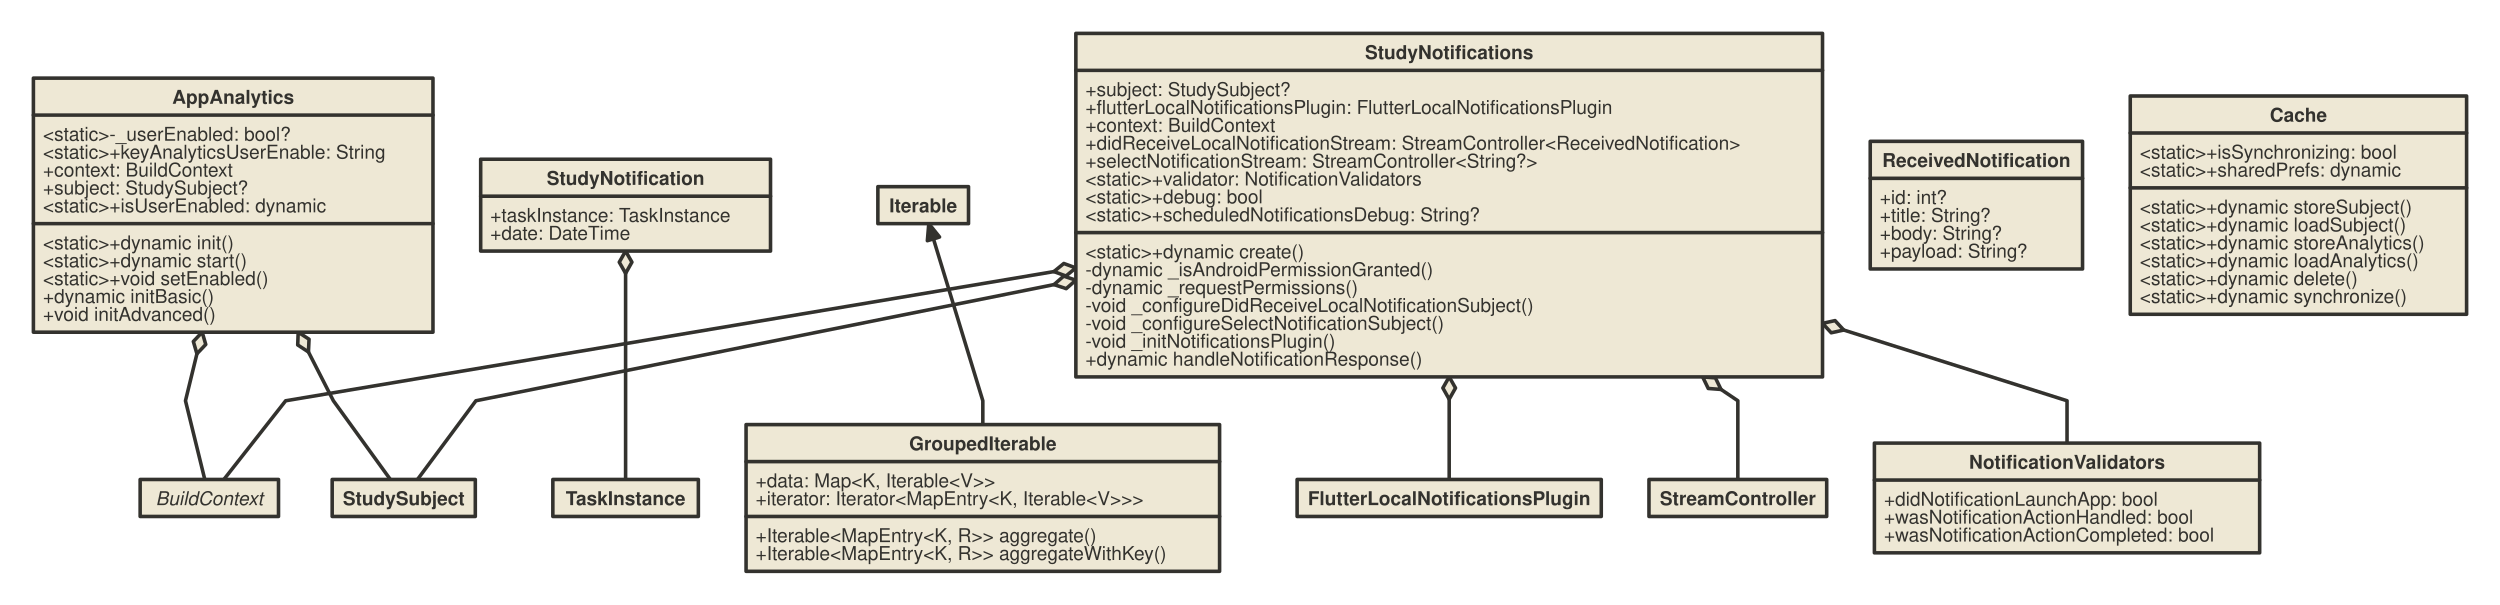
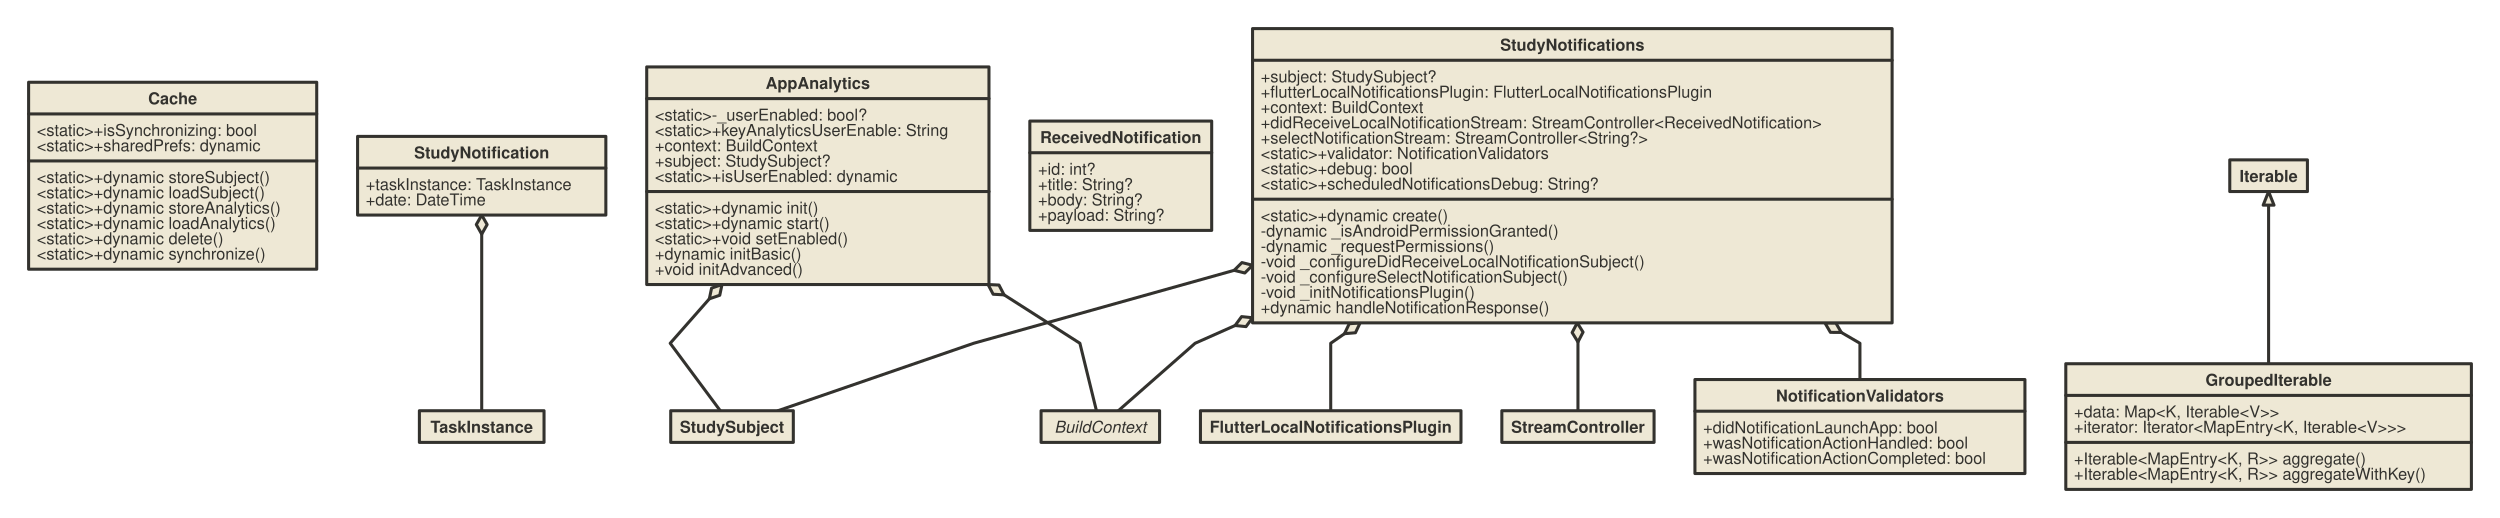
- <svg xmlns="http://www.w3.org/2000/svg" version="1.1" baseProfile="full" width="2096.0" height="507.0" viewbox="0 0 2096 507">
-   <g stroke-width="1.0" text-align="left" font="12pt Helvetica, Arial, sans-serif" font-size="12pt" font-family="Helvetica" font-weight="normal" font-style="normal">
+ <svg xmlns="http://www.w3.org/2000/svg" version="1.1" baseProfile="full" width="2447.0" height="507.0" viewbox="0 0 2447 507">
+   <g stroke-width="1.0" text-align="left" font="12pt Helvetica, Arial, sans-serif" font-size="12pt" font-family="Helvetica" font-weight="bold" font-style="normal">
    <g font-family="Helvetica" font-size="12pt" font-weight="bold" font-style="normal" stroke-width="3.0" stroke-linejoin="round" stroke-linecap="round" stroke="#33322E">
      <g stroke="transparent" fill="transparent">
-         <rect x="0.0" y="0.0" height="507.0" width="2096.0" stroke="none" />
+         <rect x="0.0" y="0.0" height="507.0" width="2447.0" stroke="none" />
      </g>
      <g transform="translate(8, 8)" fill="#33322E">
-         <g transform="translate(20, 20)" fill="#33322E" font-family="Helvetica" font-size="12pt" font-weight="normal" font-style="normal">
-           <path d="M137.1 268.6 L127.5 308 L143.696 374 L143.7 374.0 " fill="none" />
-           <g fill="#eee8d5">
-             <path d="M144.5 260.8 L137.1 268.6 L134.1 258.3 L141.5 250.5 Z" />
-           </g>
-           <path d="M230.6 267.1 L251.5 308 L299.279 374 L299.3 374.0 " fill="none" />
-           <g fill="#eee8d5">
-             <path d="M231.1 256.4 L230.6 267.1 L221.6 261.2 L222.0 250.5 Z" />
-           </g>
-           <path d="M496.5 201.2 L496.5 308 L496.5 374 L496.5 374.0 " fill="none" />
-           <g fill="#eee8d5">
-             <path d="M501.8 191.8 L496.5 201.2 L491.2 191.8 L496.5 182.5 Z" />
-           </g>
-           <path d="M754.6 172.3 L796 308 L796 328 L796.0 328.0 " fill="none" />
-           <path d="M759.7 170.7 L754.6 172.3 L749.5 173.8 L750.7 159.5 Z" />
-           <path d="M855.7 210.6 L371 308 L322.006 374 L322.0 374.0 " fill="none" />
-           <g fill="#eee8d5">
-             <path d="M865.9 214.0 L855.7 210.6 L863.8 203.5 L874.0 206.9 Z" />
-           </g>
-           <path d="M1187.0 306.7 L1187 308 L1187 374 L1187.0 374.0 " fill="none" />
-           <g fill="#eee8d5">
-             <path d="M1192.3 297.3 L1187.0 306.7 L1181.7 297.3 L1187.0 288.0 Z" />
-           </g>
-           <path d="M855.6 199.7 L211.5 308 L159.672 374 L159.7 374.0 " fill="none" />
-           <g fill="#eee8d5">
-             <path d="M865.7 203.4 L855.6 199.7 L863.9 192.9 L874.0 196.6 Z" />
-           </g>
-           <path d="M1414.9 298.5 L1429 308 L1429 374 L1429.0 374.0 " fill="none" />
-           <g fill="#eee8d5">
-             <path d="M1410.2 288.8 L1414.9 298.5 L1404.2 297.7 L1399.5 288.0 Z" />
-           </g>
-           <path d="M1517.8 248.7 L1705 308 L1705 343.5 L1705.0 343.5 " fill="none" />
-           <g fill="#eee8d5">
-             <path d="M1510.5 240.8 L1517.8 248.7 L1507.3 251.0 L1500.0 243.1 Z" />
-           </g>
-           <g data-name="AppAnalytics">
-             <g fill="#eee8d5" stroke="#33322E" data-name="AppAnalytics">
-               <rect x="0.0" y="37.5" height="213.0" width="335.0" data-name="AppAnalytics" />
-               <path d="M0.0 68.5 L335.0 68.5" fill="none" data-name="AppAnalytics" />
-               <path d="M0.0 159.5 L335.0 159.5" fill="none" data-name="AppAnalytics" />
-             </g>
-             <g transform="translate(0, 37.5)" font-family="Helvetica" font-size="12pt" font-weight="bold" font-style="normal" data-name="AppAnalytics">
-               <g transform="translate(8, 8)" fill="#33322E" text-align="center" data-name="AppAnalytics">
-                 <text x="159.5" y="13.5" stroke="none" text-anchor="middle" data-name="AppAnalytics">AppAnalytics</text>
-               </g>
-             </g>
-             <g transform="translate(0, 68.5)" font-family="Helvetica" font-size="12pt" font-weight="normal" font-style="normal" data-name="AppAnalytics">
-               <g transform="translate(8, 8)" fill="#33322E" text-align="left" data-name="AppAnalytics">
-                 <text x="0.0" y="13.5" stroke="none" data-name="AppAnalytics">&lt;static&gt;-_userEnabled: bool?</text>
-                 <text x="0.0" y="28.5" stroke="none" data-name="AppAnalytics">&lt;static&gt;+keyAnalyticsUserEnable: String</text>
-                 <text x="0.0" y="43.5" stroke="none" data-name="AppAnalytics">+context: BuildContext</text>
-                 <text x="0.0" y="58.5" stroke="none" data-name="AppAnalytics">+subject: StudySubject?</text>
-                 <text x="0.0" y="73.5" stroke="none" data-name="AppAnalytics">&lt;static&gt;+isUserEnabled: dynamic</text>
-               </g>
-             </g>
-             <g transform="translate(0, 159.5)" font-family="Helvetica" font-size="12pt" font-weight="normal" font-style="normal" data-name="AppAnalytics">
-               <g transform="translate(8, 8)" fill="#33322E" text-align="left" data-name="AppAnalytics">
-                 <text x="0.0" y="13.5" stroke="none" data-name="AppAnalytics">&lt;static&gt;+dynamic init()</text>
-                 <text x="0.0" y="28.5" stroke="none" data-name="AppAnalytics">&lt;static&gt;+dynamic start()</text>
-                 <text x="0.0" y="43.5" stroke="none" data-name="AppAnalytics">&lt;static&gt;+void setEnabled()</text>
-                 <text x="0.0" y="58.5" stroke="none" data-name="AppAnalytics">+dynamic initBasic()</text>
-                 <text x="0.0" y="73.5" stroke="none" data-name="AppAnalytics">+void initAdvanced()</text>
-               </g>
-             </g>
-           </g>
-           <g data-name="BuildContext">
-             <g fill="#eee8d5" stroke="#33322E" data-name="BuildContext">
-               <rect x="89.5" y="374.0" height="31.0" width="116.0" data-name="BuildContext" />
-             </g>
-             <g transform="translate(89.5, 374)" font-family="Helvetica" font-size="12pt" font-weight="normal" font-style="italic" data-name="BuildContext">
-               <g transform="translate(8, 8)" fill="#33322E" text-align="center" data-name="BuildContext">
-                 <text x="50.0" y="13.5" stroke="none" text-anchor="middle" data-name="BuildContext">BuildContext</text>
-               </g>
-             </g>
-           </g>
-           <g data-name="StudySubject">
-             <g fill="#eee8d5" stroke="#33322E" data-name="StudySubject">
-               <rect x="250.5" y="374.0" height="31.0" width="120.0" data-name="StudySubject" />
-             </g>
-             <g transform="translate(250.5, 374)" font-family="Helvetica" font-size="12pt" font-weight="bold" font-style="normal" data-name="StudySubject">
-               <g transform="translate(8, 8)" fill="#33322E" text-align="center" data-name="StudySubject">
-                 <text x="52.0" y="13.5" stroke="none" text-anchor="middle" data-name="StudySubject">StudySubject</text>
+         <g transform="translate(20, 20)" fill="#eee8d5" font-family="Helvetica" font-size="12pt" font-weight="normal" font-style="normal">
+           <path d="M443.5 201.2 L443.5 308 L443.5 374 L443.5 374.0 " fill="none" />
+           <g fill="#eee8d5">
+             <path d="M448.8 191.8 L443.5 201.2 L438.2 191.8 L443.5 182.5 Z" />
+           </g>
+           <path d="M1180.0 236.6 L925 308 L733.479 374 L733.5 374.0 " fill="none" />
+           <g fill="#eee8d5">
+             <path d="M1190.4 239.2 L1180.0 236.6 L1187.6 229.0 L1198.0 231.6 Z" />
+           </g>
+           <path d="M1288.0 298.6 L1274.5 308 L1274.5 374 L1274.5 374.0 " fill="none" />
+           <g fill="#eee8d5">
+             <path d="M1298.7 297.7 L1288.0 298.6 L1292.6 288.9 L1303.3 288.0 Z" />
+           </g>
+           <path d="M1180.9 290.6 L1141.75 308 L1066.64 374 L1066.6 374.0 " fill="none" />
+           <g fill="#eee8d5">
+             <path d="M1191.6 291.7 L1180.9 290.6 L1187.3 281.9 L1198.0 283.0 Z" />
+           </g>
+           <path d="M1516.5 306.7 L1516.5 308 L1516.5 374 L1516.5 374.0 " fill="none" />
+           <g fill="#eee8d5">
+             <path d="M1521.5 297.1 L1516.5 306.7 L1510.8 297.5 L1515.8 288.0 Z" />
+           </g>
+           <path d="M1774.3 297.4 L1792.5 308 L1792.5 343.5 L1792.5 343.5 " fill="none" />
+           <g fill="#eee8d5">
+             <path d="M1768.9 288.1 L1774.3 297.4 L1763.6 297.3 L1758.2 288.0 Z" />
+           </g>
+           <path d="M954.8 260.6 L1029 308 L1045.196 374 L1045.2 374.0 " fill="none" />
+           <g fill="#eee8d5">
+             <path d="M949.8 251.0 L954.8 260.6 L944.1 260.0 L939.1 250.5 Z" />
+           </g>
+           <path d="M666.3 264.5 L628 308 L676.994 374 L677.0 374.0 " fill="none" />
+           <g fill="#eee8d5">
+             <path d="M676.5 261.0 L666.3 264.5 L668.5 254.0 L678.7 250.5 Z" />
+           </g>
+           <path d="M2192.5 172.8 L2192.5 308 L2192.5 328 L2192.5 328.0 " fill="none" />
+           <path d="M2197.8 172.8 L2192.5 172.8 L2187.2 172.8 L2192.5 159.5 Z" />
+           <g data-name="Cache">
+             <g fill="#eee8d5" stroke="#33322E" data-name="Cache">
+               <rect x="0.0" y="52.5" height="183.0" width="282.0" data-name="Cache" />
+               <path d="M0.0 83.5 L282.0 83.5" fill="none" data-name="Cache" />
+               <path d="M0.0 129.5 L282.0 129.5" fill="none" data-name="Cache" />
+             </g>
+             <g transform="translate(0, 52.5)" font-family="Helvetica" font-size="12pt" font-weight="bold" font-style="normal" data-name="Cache">
+               <g transform="translate(8, 8)" fill="#33322E" text-align="center" data-name="Cache">
+                 <text x="133.0" y="13.5" stroke="none" text-anchor="middle" data-name="Cache">Cache</text>
+               </g>
+             </g>
+             <g transform="translate(0, 83.5)" font-family="Helvetica" font-size="12pt" font-weight="normal" font-style="normal" data-name="Cache">
+               <g transform="translate(8, 8)" fill="#33322E" text-align="left" data-name="Cache">
+                 <text x="0.0" y="13.5" stroke="none" data-name="Cache">&lt;static&gt;+isSynchronizing: bool</text>
+                 <text x="0.0" y="28.5" stroke="none" data-name="Cache">&lt;static&gt;+sharedPrefs: dynamic</text>
+               </g>
+             </g>
+             <g transform="translate(0, 129.5)" font-family="Helvetica" font-size="12pt" font-weight="normal" font-style="normal" data-name="Cache">
+               <g transform="translate(8, 8)" fill="#33322E" text-align="left" data-name="Cache">
+                 <text x="0.0" y="13.5" stroke="none" data-name="Cache">&lt;static&gt;+dynamic storeSubject()</text>
+                 <text x="0.0" y="28.5" stroke="none" data-name="Cache">&lt;static&gt;+dynamic loadSubject()</text>
+                 <text x="0.0" y="43.5" stroke="none" data-name="Cache">&lt;static&gt;+dynamic storeAnalytics()</text>
+                 <text x="0.0" y="58.5" stroke="none" data-name="Cache">&lt;static&gt;+dynamic loadAnalytics()</text>
+                 <text x="0.0" y="73.5" stroke="none" data-name="Cache">&lt;static&gt;+dynamic delete()</text>
+                 <text x="0.0" y="88.5" stroke="none" data-name="Cache">&lt;static&gt;+dynamic synchronize()</text>
              </g>
            </g>
          </g>
          <g data-name="StudyNotification">
            <g fill="#eee8d5" stroke="#33322E" data-name="StudyNotification">
-               <rect x="375.0" y="105.5" height="77.0" width="243.0" data-name="StudyNotification" />
-               <path d="M375.0 136.5 L618.0 136.5" fill="none" data-name="StudyNotification" />
-             </g>
-             <g transform="translate(375, 105.5)" font-family="Helvetica" font-size="12pt" font-weight="bold" font-style="normal" data-name="StudyNotification">
+               <rect x="322.0" y="105.5" height="77.0" width="243.0" data-name="StudyNotification" />
+               <path d="M322.0 136.5 L565.0 136.5" fill="none" data-name="StudyNotification" />
+             </g>
+             <g transform="translate(322, 105.5)" font-family="Helvetica" font-size="12pt" font-weight="bold" font-style="normal" data-name="StudyNotification">
              <g transform="translate(8, 8)" fill="#33322E" text-align="center" data-name="StudyNotification">
                <text x="113.5" y="13.5" stroke="none" text-anchor="middle" data-name="StudyNotification">StudyNotification</text>
              </g>
            </g>
-             <g transform="translate(375, 136.5)" font-family="Helvetica" font-size="12pt" font-weight="normal" font-style="normal" data-name="StudyNotification">
+             <g transform="translate(322, 136.5)" font-family="Helvetica" font-size="12pt" font-weight="normal" font-style="normal" data-name="StudyNotification">
              <g transform="translate(8, 8)" fill="#33322E" text-align="left" data-name="StudyNotification">
                <text x="0.0" y="13.5" stroke="none" data-name="StudyNotification">+taskInstance: TaskInstance</text>
                <text x="0.0" y="28.5" stroke="none" data-name="StudyNotification">+date: DateTime</text>
              </g>
            </g>
          </g>
          <g data-name="TaskInstance">
            <g fill="#eee8d5" stroke="#33322E" data-name="TaskInstance">
-               <rect x="435.5" y="374.0" height="31.0" width="122.0" data-name="TaskInstance" />
-             </g>
-             <g transform="translate(435.5, 374)" font-family="Helvetica" font-size="12pt" font-weight="bold" font-style="normal" data-name="TaskInstance">
+               <rect x="382.5" y="374.0" height="31.0" width="122.0" data-name="TaskInstance" />
+             </g>
+             <g transform="translate(382.5, 374)" font-family="Helvetica" font-size="12pt" font-weight="bold" font-style="normal" data-name="TaskInstance">
              <g transform="translate(8, 8)" fill="#33322E" text-align="center" data-name="TaskInstance">
                <text x="53.0" y="13.5" stroke="none" text-anchor="middle" data-name="TaskInstance">TaskInstance</text>
              </g>
            </g>
          </g>
-           <g data-name="GroupedIterable">
-             <g fill="#eee8d5" stroke="#33322E" data-name="GroupedIterable">
-               <rect x="597.5" y="328.0" height="123.0" width="397.0" data-name="GroupedIterable" />
-               <path d="M597.5 359.0 L994.5 359.0" fill="none" data-name="GroupedIterable" />
-               <path d="M597.5 405.0 L994.5 405.0" fill="none" data-name="GroupedIterable" />
-             </g>
-             <g transform="translate(597.5, 328)" font-family="Helvetica" font-size="12pt" font-weight="bold" font-style="normal" data-name="GroupedIterable">
-               <g transform="translate(8, 8)" fill="#33322E" text-align="center" data-name="GroupedIterable">
-                 <text x="190.5" y="13.5" stroke="none" text-anchor="middle" data-name="GroupedIterable">GroupedIterable</text>
-               </g>
-             </g>
-             <g transform="translate(597.5, 359)" font-family="Helvetica" font-size="12pt" font-weight="normal" font-style="normal" data-name="GroupedIterable">
-               <g transform="translate(8, 8)" fill="#33322E" text-align="left" data-name="GroupedIterable">
-                 <text x="0.0" y="13.5" stroke="none" data-name="GroupedIterable">+data: Map&lt;K, Iterable&lt;V&gt;&gt;</text>
-                 <text x="0.0" y="28.5" stroke="none" data-name="GroupedIterable">+iterator: Iterator&lt;MapEntry&lt;K, Iterable&lt;V&gt;&gt;&gt;</text>
-               </g>
-             </g>
-             <g transform="translate(597.5, 405)" font-family="Helvetica" font-size="12pt" font-weight="normal" font-style="normal" data-name="GroupedIterable">
-               <g transform="translate(8, 8)" fill="#33322E" text-align="left" data-name="GroupedIterable">
-                 <text x="0.0" y="13.5" stroke="none" data-name="GroupedIterable">+Iterable&lt;MapEntry&lt;K, R&gt;&gt; aggregate()</text>
-                 <text x="0.0" y="28.5" stroke="none" data-name="GroupedIterable">+Iterable&lt;MapEntry&lt;K, R&gt;&gt; aggregateWithKey()</text>
-               </g>
-             </g>
-           </g>
-           <g data-name="Iterable">
-             <g fill="#eee8d5" stroke="#33322E" data-name="Iterable">
-               <rect x="708.0" y="128.5" height="31.0" width="76.0" data-name="Iterable" />
-             </g>
-             <g transform="translate(708, 128.5)" font-family="Helvetica" font-size="12pt" font-weight="bold" font-style="normal" data-name="Iterable">
-               <g transform="translate(8, 8)" fill="#33322E" text-align="center" data-name="Iterable">
-                 <text x="30.0" y="13.5" stroke="none" text-anchor="middle" data-name="Iterable">Iterable</text>
-               </g>
-             </g>
-           </g>
          <g data-name="NotificationValidators">
            <g fill="#eee8d5" stroke="#33322E" data-name="NotificationValidators">
-               <rect x="1543.5" y="343.5" height="92.0" width="323.0" data-name="NotificationValidators" />
-               <path d="M1543.5 374.5 L1866.5 374.5" fill="none" data-name="NotificationValidators" />
-             </g>
-             <g transform="translate(1543.5, 343.5)" font-family="Helvetica" font-size="12pt" font-weight="bold" font-style="normal" data-name="NotificationValidators">
+               <rect x="1631.0" y="343.5" height="92.0" width="323.0" data-name="NotificationValidators" />
+               <path d="M1631.0 374.5 L1954.0 374.5" fill="none" data-name="NotificationValidators" />
+             </g>
+             <g transform="translate(1631, 343.5)" font-family="Helvetica" font-size="12pt" font-weight="bold" font-style="normal" data-name="NotificationValidators">
              <g transform="translate(8, 8)" fill="#33322E" text-align="center" data-name="NotificationValidators">
                <text x="153.5" y="13.5" stroke="none" text-anchor="middle" data-name="NotificationValidators">NotificationValidators</text>
              </g>
            </g>
-             <g transform="translate(1543.5, 374.5)" font-family="Helvetica" font-size="12pt" font-weight="normal" font-style="normal" data-name="NotificationValidators">
+             <g transform="translate(1631, 374.5)" font-family="Helvetica" font-size="12pt" font-weight="normal" font-style="normal" data-name="NotificationValidators">
              <g transform="translate(8, 8)" fill="#33322E" text-align="left" data-name="NotificationValidators">
                <text x="0.0" y="13.5" stroke="none" data-name="NotificationValidators">+didNotificationLaunchApp: bool</text>
                <text x="0.0" y="28.5" stroke="none" data-name="NotificationValidators">+wasNotificationActionHandled: bool</text>
                <text x="0.0" y="43.5" stroke="none" data-name="NotificationValidators">+wasNotificationActionCompleted: bool</text>
              </g>
            </g>
          </g>
          <g data-name="StudyNotifications">
            <g fill="#eee8d5" stroke="#33322E" data-name="StudyNotifications">
-               <rect x="874.0" y="0.0" height="288.0" width="626.0" data-name="StudyNotifications" />
-               <path d="M874.0 31.0 L1500.0 31.0" fill="none" data-name="StudyNotifications" />
-               <path d="M874.0 167.0 L1500.0 167.0" fill="none" data-name="StudyNotifications" />
-             </g>
-             <g transform="translate(874, 0)" font-family="Helvetica" font-size="12pt" font-weight="bold" font-style="normal" data-name="StudyNotifications">
+               <rect x="1198.0" y="0.0" height="288.0" width="626.0" data-name="StudyNotifications" />
+               <path d="M1198.0 31.0 L1824.0 31.0" fill="none" data-name="StudyNotifications" />
+               <path d="M1198.0 167.0 L1824.0 167.0" fill="none" data-name="StudyNotifications" />
+             </g>
+             <g transform="translate(1198, 0)" font-family="Helvetica" font-size="12pt" font-weight="bold" font-style="normal" data-name="StudyNotifications">
              <g transform="translate(8, 8)" fill="#33322E" text-align="center" data-name="StudyNotifications">
                <text x="305.0" y="13.5" stroke="none" text-anchor="middle" data-name="StudyNotifications">StudyNotifications</text>
              </g>
            </g>
-             <g transform="translate(874, 31)" font-family="Helvetica" font-size="12pt" font-weight="normal" font-style="normal" data-name="StudyNotifications">
+             <g transform="translate(1198, 31)" font-family="Helvetica" font-size="12pt" font-weight="normal" font-style="normal" data-name="StudyNotifications">
              <g transform="translate(8, 8)" fill="#33322E" text-align="left" data-name="StudyNotifications">
                <text x="0.0" y="13.5" stroke="none" data-name="StudyNotifications">+subject: StudySubject?</text>
                <text x="0.0" y="28.5" stroke="none" data-name="StudyNotifications">+flutterLocalNotificationsPlugin: FlutterLocalNotificationsPlugin</text>
                <text x="0.0" y="43.5" stroke="none" data-name="StudyNotifications">+context: BuildContext</text>
                <text x="0.0" y="58.5" stroke="none" data-name="StudyNotifications">+didReceiveLocalNotificationStream: StreamController&lt;ReceivedNotification&gt;</text>
                <text x="0.0" y="73.5" stroke="none" data-name="StudyNotifications">+selectNotificationStream: StreamController&lt;String?&gt;</text>
                <text x="0.0" y="88.5" stroke="none" data-name="StudyNotifications">&lt;static&gt;+validator: NotificationValidators</text>
                <text x="0.0" y="103.5" stroke="none" data-name="StudyNotifications">&lt;static&gt;+debug: bool</text>
                <text x="0.0" y="118.5" stroke="none" data-name="StudyNotifications">&lt;static&gt;+scheduledNotificationsDebug: String?</text>
              </g>
            </g>
-             <g transform="translate(874, 167)" font-family="Helvetica" font-size="12pt" font-weight="normal" font-style="normal" data-name="StudyNotifications">
+             <g transform="translate(1198, 167)" font-family="Helvetica" font-size="12pt" font-weight="normal" font-style="normal" data-name="StudyNotifications">
              <g transform="translate(8, 8)" fill="#33322E" text-align="left" data-name="StudyNotifications">
                <text x="0.0" y="13.5" stroke="none" data-name="StudyNotifications">&lt;static&gt;+dynamic create()</text>
                <text x="0.0" y="28.5" stroke="none" data-name="StudyNotifications">-dynamic _isAndroidPermissionGranted()</text>
                <text x="0.0" y="43.5" stroke="none" data-name="StudyNotifications">-dynamic _requestPermissions()</text>
                <text x="0.0" y="58.5" stroke="none" data-name="StudyNotifications">-void _configureDidReceiveLocalNotificationSubject()</text>
                <text x="0.0" y="73.5" stroke="none" data-name="StudyNotifications">-void _configureSelectNotificationSubject()</text>
                <text x="0.0" y="88.5" stroke="none" data-name="StudyNotifications">-void _initNotificationsPlugin()</text>
                <text x="0.0" y="103.5" stroke="none" data-name="StudyNotifications">+dynamic handleNotificationResponse()</text>
              </g>
            </g>
          </g>
+           <g data-name="StudySubject">
+             <g fill="#eee8d5" stroke="#33322E" data-name="StudySubject">
+               <rect x="628.5" y="374.0" height="31.0" width="120.0" data-name="StudySubject" />
+             </g>
+             <g transform="translate(628.5, 374)" font-family="Helvetica" font-size="12pt" font-weight="bold" font-style="normal" data-name="StudySubject">
+               <g transform="translate(8, 8)" fill="#33322E" text-align="center" data-name="StudySubject">
+                 <text x="52.0" y="13.5" stroke="none" text-anchor="middle" data-name="StudySubject">StudySubject</text>
+               </g>
+             </g>
+           </g>
          <g data-name="FlutterLocalNotificationsPlugin">
            <g fill="#eee8d5" stroke="#33322E" data-name="FlutterLocalNotificationsPlugin">
-               <rect x="1059.5" y="374.0" height="31.0" width="255.0" data-name="FlutterLocalNotificationsPlugin" />
-             </g>
-             <g transform="translate(1059.5, 374)" font-family="Helvetica" font-size="12pt" font-weight="bold" font-style="normal" data-name="FlutterLocalNotificationsPlugin">
+               <rect x="1147.0" y="374.0" height="31.0" width="255.0" data-name="FlutterLocalNotificationsPlugin" />
+             </g>
+             <g transform="translate(1147, 374)" font-family="Helvetica" font-size="12pt" font-weight="bold" font-style="normal" data-name="FlutterLocalNotificationsPlugin">
              <g transform="translate(8, 8)" fill="#33322E" text-align="center" data-name="FlutterLocalNotificationsPlugin">
                <text x="119.5" y="13.5" stroke="none" text-anchor="middle" data-name="FlutterLocalNotificationsPlugin">FlutterLocalNotificationsPlugin</text>
              </g>
            </g>
          </g>
+           <g data-name="BuildContext">
+             <g fill="#eee8d5" stroke="#33322E" data-name="BuildContext">
+               <rect x="991.0" y="374.0" height="31.0" width="116.0" data-name="BuildContext" />
+             </g>
+             <g transform="translate(991, 374)" font-family="Helvetica" font-size="12pt" font-weight="normal" font-style="italic" data-name="BuildContext">
+               <g transform="translate(8, 8)" fill="#33322E" text-align="center" data-name="BuildContext">
+                 <text x="50.0" y="13.5" stroke="none" text-anchor="middle" data-name="BuildContext">BuildContext</text>
+               </g>
+             </g>
+           </g>
          <g data-name="StreamController">
            <g fill="#eee8d5" stroke="#33322E" data-name="StreamController">
-               <rect x="1354.5" y="374.0" height="31.0" width="149.0" data-name="StreamController" />
-             </g>
-             <g transform="translate(1354.5, 374)" font-family="Helvetica" font-size="12pt" font-weight="bold" font-style="normal" data-name="StreamController">
+               <rect x="1442.0" y="374.0" height="31.0" width="149.0" data-name="StreamController" />
+             </g>
+             <g transform="translate(1442, 374)" font-family="Helvetica" font-size="12pt" font-weight="bold" font-style="normal" data-name="StreamController">
              <g transform="translate(8, 8)" fill="#33322E" text-align="center" data-name="StreamController">
                <text x="66.5" y="13.5" stroke="none" text-anchor="middle" data-name="StreamController">StreamController</text>
              </g>
            </g>
          </g>
          <g data-name="ReceivedNotification">
            <g fill="#eee8d5" stroke="#33322E" data-name="ReceivedNotification">
-               <rect x="1540.0" y="90.5" height="107.0" width="178.0" data-name="ReceivedNotification" />
-               <path d="M1540.0 121.5 L1718.0 121.5" fill="none" data-name="ReceivedNotification" />
-             </g>
-             <g transform="translate(1540, 90.5)" font-family="Helvetica" font-size="12pt" font-weight="bold" font-style="normal" data-name="ReceivedNotification">
+               <rect x="980.0" y="90.5" height="107.0" width="178.0" data-name="ReceivedNotification" />
+               <path d="M980.0 121.5 L1158.0 121.5" fill="none" data-name="ReceivedNotification" />
+             </g>
+             <g transform="translate(980, 90.5)" font-family="Helvetica" font-size="12pt" font-weight="bold" font-style="normal" data-name="ReceivedNotification">
              <g transform="translate(8, 8)" fill="#33322E" text-align="center" data-name="ReceivedNotification">
                <text x="81.0" y="13.5" stroke="none" text-anchor="middle" data-name="ReceivedNotification">ReceivedNotification</text>
              </g>
            </g>
-             <g transform="translate(1540, 121.5)" font-family="Helvetica" font-size="12pt" font-weight="normal" font-style="normal" data-name="ReceivedNotification">
+             <g transform="translate(980, 121.5)" font-family="Helvetica" font-size="12pt" font-weight="normal" font-style="normal" data-name="ReceivedNotification">
              <g transform="translate(8, 8)" fill="#33322E" text-align="left" data-name="ReceivedNotification">
                <text x="0.0" y="13.5" stroke="none" data-name="ReceivedNotification">+id: int?</text>
                <text x="0.0" y="28.5" stroke="none" data-name="ReceivedNotification">+title: String?</text>
                <text x="0.0" y="43.5" stroke="none" data-name="ReceivedNotification">+body: String?</text>
                <text x="0.0" y="58.5" stroke="none" data-name="ReceivedNotification">+payload: String?</text>
              </g>
            </g>
          </g>
-           <g data-name="Cache">
-             <g fill="#eee8d5" stroke="#33322E" data-name="Cache">
-               <rect x="1758.0" y="52.5" height="183.0" width="282.0" data-name="Cache" />
-               <path d="M1758.0 83.5 L2040.0 83.5" fill="none" data-name="Cache" />
-               <path d="M1758.0 129.5 L2040.0 129.5" fill="none" data-name="Cache" />
-             </g>
-             <g transform="translate(1758, 52.5)" font-family="Helvetica" font-size="12pt" font-weight="bold" font-style="normal" data-name="Cache">
-               <g transform="translate(8, 8)" fill="#33322E" text-align="center" data-name="Cache">
-                 <text x="133.0" y="13.5" stroke="none" text-anchor="middle" data-name="Cache">Cache</text>
-               </g>
-             </g>
-             <g transform="translate(1758, 83.5)" font-family="Helvetica" font-size="12pt" font-weight="normal" font-style="normal" data-name="Cache">
-               <g transform="translate(8, 8)" fill="#33322E" text-align="left" data-name="Cache">
-                 <text x="0.0" y="13.5" stroke="none" data-name="Cache">&lt;static&gt;+isSynchronizing: bool</text>
-                 <text x="0.0" y="28.5" stroke="none" data-name="Cache">&lt;static&gt;+sharedPrefs: dynamic</text>
-               </g>
-             </g>
-             <g transform="translate(1758, 129.5)" font-family="Helvetica" font-size="12pt" font-weight="normal" font-style="normal" data-name="Cache">
-               <g transform="translate(8, 8)" fill="#33322E" text-align="left" data-name="Cache">
-                 <text x="0.0" y="13.5" stroke="none" data-name="Cache">&lt;static&gt;+dynamic storeSubject()</text>
-                 <text x="0.0" y="28.5" stroke="none" data-name="Cache">&lt;static&gt;+dynamic loadSubject()</text>
-                 <text x="0.0" y="43.5" stroke="none" data-name="Cache">&lt;static&gt;+dynamic storeAnalytics()</text>
-                 <text x="0.0" y="58.5" stroke="none" data-name="Cache">&lt;static&gt;+dynamic loadAnalytics()</text>
-                 <text x="0.0" y="73.5" stroke="none" data-name="Cache">&lt;static&gt;+dynamic delete()</text>
-                 <text x="0.0" y="88.5" stroke="none" data-name="Cache">&lt;static&gt;+dynamic synchronize()</text>
+           <g data-name="AppAnalytics">
+             <g fill="#eee8d5" stroke="#33322E" data-name="AppAnalytics">
+               <rect x="605.0" y="37.5" height="213.0" width="335.0" data-name="AppAnalytics" />
+               <path d="M605.0 68.5 L940.0 68.5" fill="none" data-name="AppAnalytics" />
+               <path d="M605.0 159.5 L940.0 159.5" fill="none" data-name="AppAnalytics" />
+             </g>
+             <g transform="translate(605, 37.5)" font-family="Helvetica" font-size="12pt" font-weight="bold" font-style="normal" data-name="AppAnalytics">
+               <g transform="translate(8, 8)" fill="#33322E" text-align="center" data-name="AppAnalytics">
+                 <text x="159.5" y="13.5" stroke="none" text-anchor="middle" data-name="AppAnalytics">AppAnalytics</text>
+               </g>
+             </g>
+             <g transform="translate(605, 68.5)" font-family="Helvetica" font-size="12pt" font-weight="normal" font-style="normal" data-name="AppAnalytics">
+               <g transform="translate(8, 8)" fill="#33322E" text-align="left" data-name="AppAnalytics">
+                 <text x="0.0" y="13.5" stroke="none" data-name="AppAnalytics">&lt;static&gt;-_userEnabled: bool?</text>
+                 <text x="0.0" y="28.5" stroke="none" data-name="AppAnalytics">&lt;static&gt;+keyAnalyticsUserEnable: String</text>
+                 <text x="0.0" y="43.5" stroke="none" data-name="AppAnalytics">+context: BuildContext</text>
+                 <text x="0.0" y="58.5" stroke="none" data-name="AppAnalytics">+subject: StudySubject?</text>
+                 <text x="0.0" y="73.5" stroke="none" data-name="AppAnalytics">&lt;static&gt;+isUserEnabled: dynamic</text>
+               </g>
+             </g>
+             <g transform="translate(605, 159.5)" font-family="Helvetica" font-size="12pt" font-weight="normal" font-style="normal" data-name="AppAnalytics">
+               <g transform="translate(8, 8)" fill="#33322E" text-align="left" data-name="AppAnalytics">
+                 <text x="0.0" y="13.5" stroke="none" data-name="AppAnalytics">&lt;static&gt;+dynamic init()</text>
+                 <text x="0.0" y="28.5" stroke="none" data-name="AppAnalytics">&lt;static&gt;+dynamic start()</text>
+                 <text x="0.0" y="43.5" stroke="none" data-name="AppAnalytics">&lt;static&gt;+void setEnabled()</text>
+                 <text x="0.0" y="58.5" stroke="none" data-name="AppAnalytics">+dynamic initBasic()</text>
+                 <text x="0.0" y="73.5" stroke="none" data-name="AppAnalytics">+void initAdvanced()</text>
+               </g>
+             </g>
+           </g>
+           <g data-name="GroupedIterable">
+             <g fill="#eee8d5" stroke="#33322E" data-name="GroupedIterable">
+               <rect x="1994.0" y="328.0" height="123.0" width="397.0" data-name="GroupedIterable" />
+               <path d="M1994.0 359.0 L2391.0 359.0" fill="none" data-name="GroupedIterable" />
+               <path d="M1994.0 405.0 L2391.0 405.0" fill="none" data-name="GroupedIterable" />
+             </g>
+             <g transform="translate(1994, 328)" font-family="Helvetica" font-size="12pt" font-weight="bold" font-style="normal" data-name="GroupedIterable">
+               <g transform="translate(8, 8)" fill="#33322E" text-align="center" data-name="GroupedIterable">
+                 <text x="190.5" y="13.5" stroke="none" text-anchor="middle" data-name="GroupedIterable">GroupedIterable</text>
+               </g>
+             </g>
+             <g transform="translate(1994, 359)" font-family="Helvetica" font-size="12pt" font-weight="normal" font-style="normal" data-name="GroupedIterable">
+               <g transform="translate(8, 8)" fill="#33322E" text-align="left" data-name="GroupedIterable">
+                 <text x="0.0" y="13.5" stroke="none" data-name="GroupedIterable">+data: Map&lt;K, Iterable&lt;V&gt;&gt;</text>
+                 <text x="0.0" y="28.5" stroke="none" data-name="GroupedIterable">+iterator: Iterator&lt;MapEntry&lt;K, Iterable&lt;V&gt;&gt;&gt;</text>
+               </g>
+             </g>
+             <g transform="translate(1994, 405)" font-family="Helvetica" font-size="12pt" font-weight="normal" font-style="normal" data-name="GroupedIterable">
+               <g transform="translate(8, 8)" fill="#33322E" text-align="left" data-name="GroupedIterable">
+                 <text x="0.0" y="13.5" stroke="none" data-name="GroupedIterable">+Iterable&lt;MapEntry&lt;K, R&gt;&gt; aggregate()</text>
+                 <text x="0.0" y="28.5" stroke="none" data-name="GroupedIterable">+Iterable&lt;MapEntry&lt;K, R&gt;&gt; aggregateWithKey()</text>
+               </g>
+             </g>
+           </g>
+           <g data-name="Iterable">
+             <g fill="#eee8d5" stroke="#33322E" data-name="Iterable">
+               <rect x="2154.5" y="128.5" height="31.0" width="76.0" data-name="Iterable" />
+             </g>
+             <g transform="translate(2154.5, 128.5)" font-family="Helvetica" font-size="12pt" font-weight="bold" font-style="normal" data-name="Iterable">
+               <g transform="translate(8, 8)" fill="#33322E" text-align="center" data-name="Iterable">
+                 <text x="30.0" y="13.5" stroke="none" text-anchor="middle" data-name="Iterable">Iterable</text>
              </g>
            </g>
          </g>
        </g>
      </g>
    </g>
  </g>
</svg>
